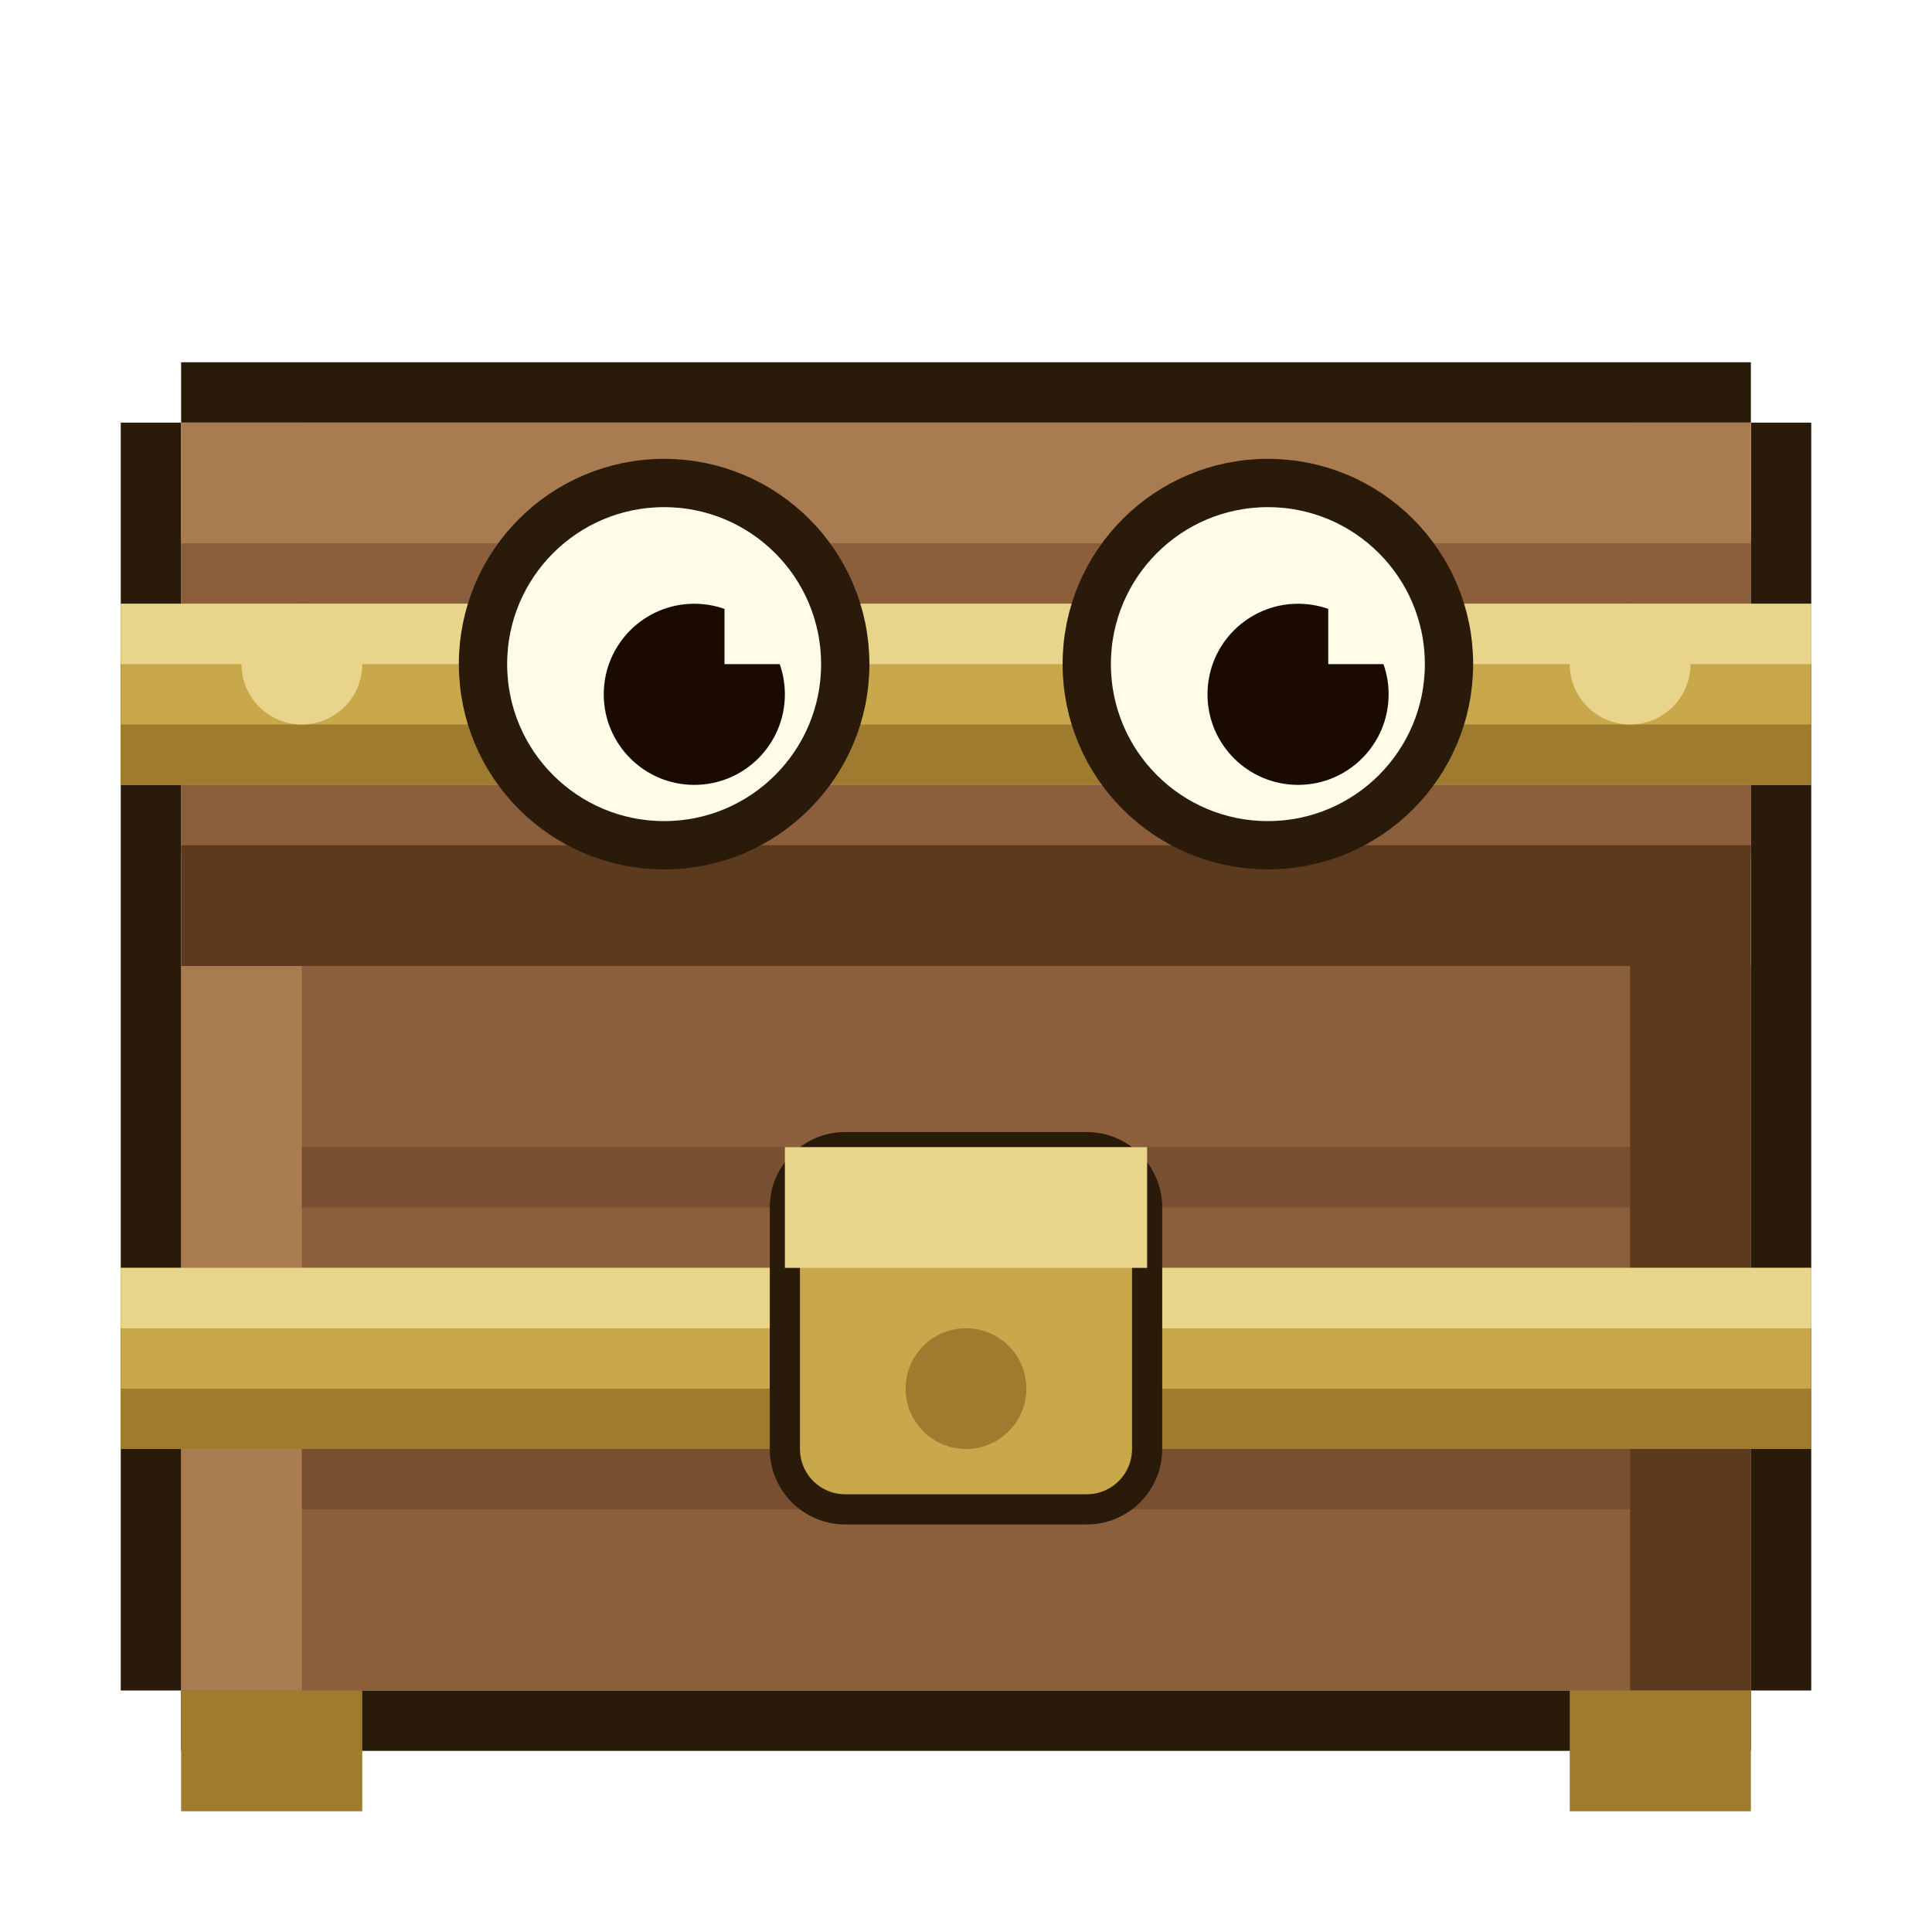
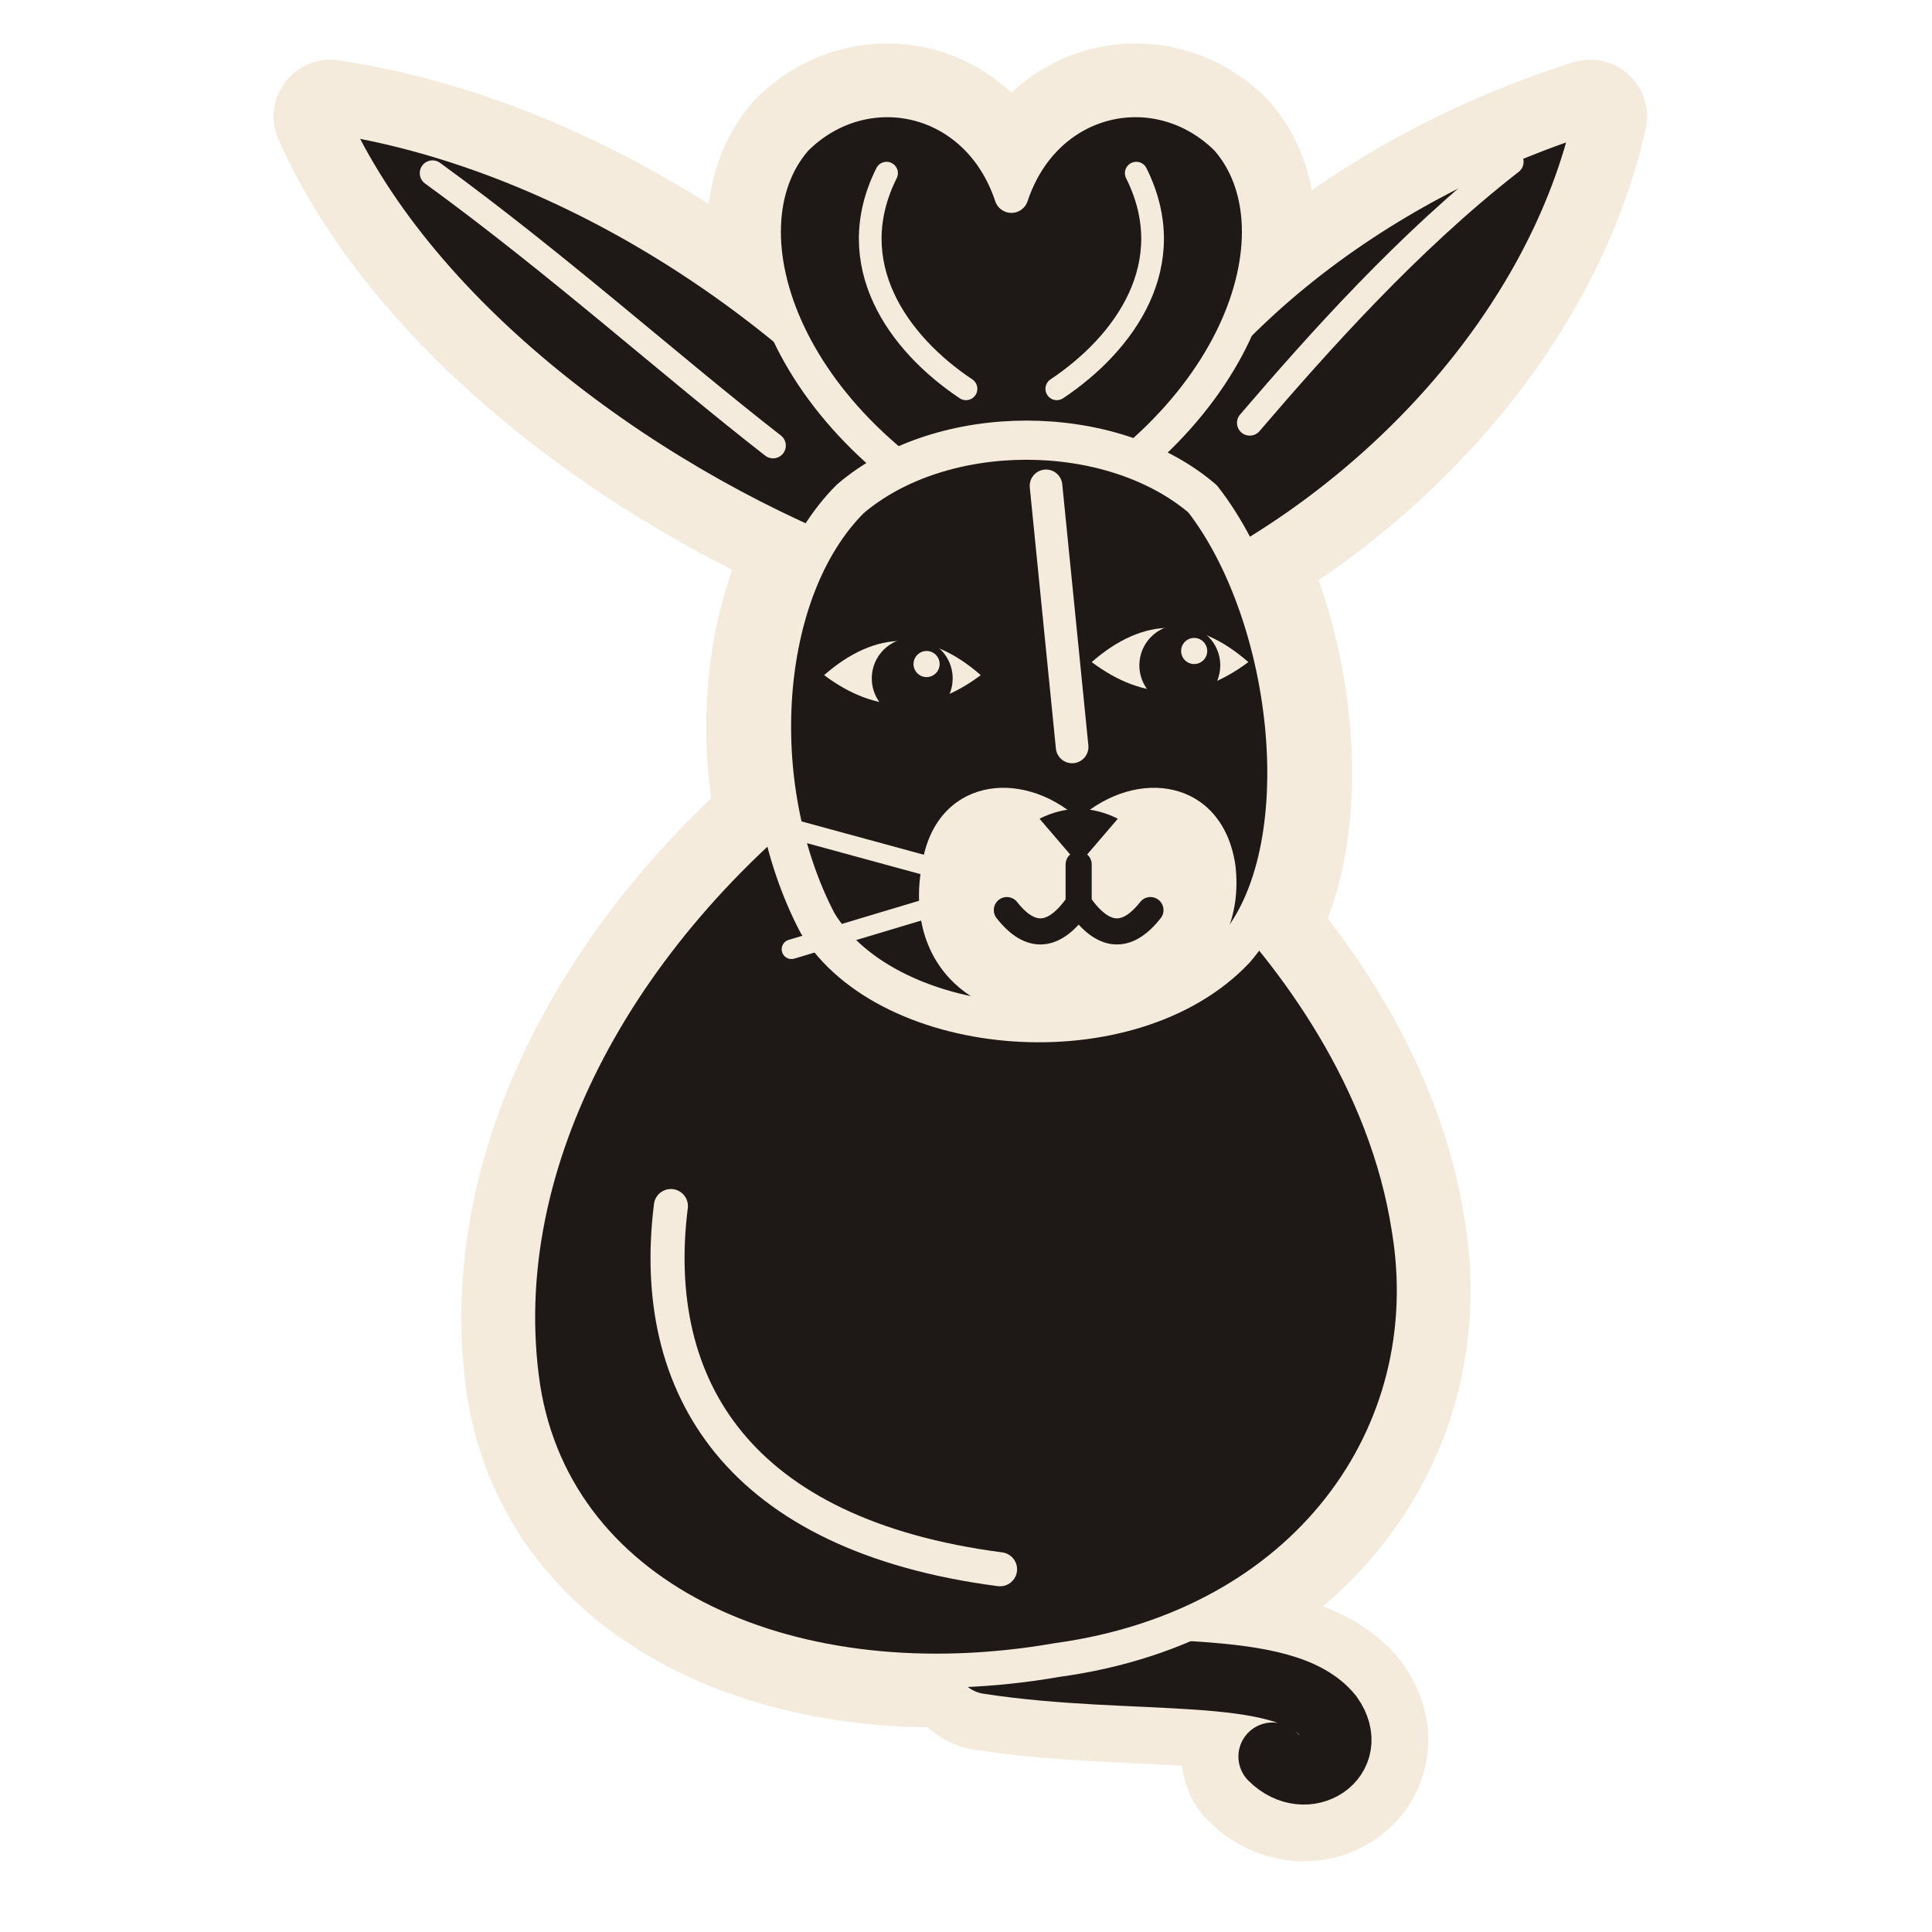
<svg xmlns="http://www.w3.org/2000/svg" viewBox="0 0 32 32" shape-rendering="geometricPrecision">
  <style>
    .body { animation: bounce 2s ease-in-out infinite; transform-origin: 16px 16px; }
+     .curl { animation: curl 2.4s ease-in-out infinite; transform-origin: 16.4px 28.4px; }
    .eye { animation: blink 4s ease-in-out infinite; }
-     .eye-l { transform-origin: 11px 11px; }
-     .eye-r { transform-origin: 21px 11px; }
+     .eye-l { transform-origin: 15.2px 11.3px; }
+     .eye-r { transform-origin: 19.3px 11.1px; }
+     .ear-r { animation: twitch 5s ease-in-out infinite; transform-origin: 19px 9px; }
    @keyframes bounce { 0%, 100% { transform: translateY(0); } 50% { transform: translateY(-1px); } }
    @keyframes blink { 0%, 92%, 100% { transform: scaleY(1); } 95% { transform: scaleY(0.15); } }
+     @keyframes twitch { 0%, 80%, 100% { transform: rotate(0deg); } 85% { transform: rotate(10deg); } 90% { transform: rotate(-4deg); } }
+     @keyframes curl { 0%, 100% { transform: rotate(-8deg); } 50% { transform: rotate(8deg); } }
    @media (prefers-reduced-motion: reduce) { [class] { animation: none; } }
  </style>
-   <g class="body">
-     <rect x="3" y="16" width="26" height="12" fill="#8B5E3C" />
-     <rect x="2" y="16" width="1" height="12" fill="#2A1A0A" />
-     <rect x="29" y="16" width="1" height="12" fill="#2A1A0A" />
-     <rect x="3" y="28" width="26" height="1" fill="#2A1A0A" />
-     <rect x="3" y="16" width="2" height="12" fill="#A97B50" />
-     <rect x="27" y="16" width="2" height="12" fill="#5C3A1E" />
-     <rect x="5" y="19" width="22" height="1" fill="#5C3A1E" opacity="0.4" />
-     <rect x="5" y="24" width="22" height="1" fill="#5C3A1E" opacity="0.4" />
-     <rect x="2" y="21" width="28" height="3" fill="#C9A84C" />
-     <rect x="2" y="21" width="28" height="1" fill="#E8D48B" />
-     <rect x="2" y="23" width="28" height="1" fill="#9E7B2F" />
-     <rect x="13" y="19" width="6" height="6" rx="1" fill="#C9A84C" stroke="#2A1A0A" stroke-width="0.5" />
-     <rect x="13" y="19" width="6" height="2" fill="#E8D48B" />
-     <rect x="15" y="22" width="2" height="2" rx="1" fill="#9E7B2F" />
-     <rect x="3" y="28" width="3" height="2" fill="#9E7B2F" />
-     <rect x="26" y="28" width="3" height="2" fill="#9E7B2F" />
-     <g>
-       <rect x="3" y="7" width="26" height="9" rx="2" fill="#8B5E3C" />
-       <rect x="2" y="7" width="1" height="9" fill="#2A1A0A" />
-       <rect x="29" y="7" width="1" height="9" fill="#2A1A0A" />
-       <rect x="3" y="6" width="26" height="1" fill="#2A1A0A" />
-       <rect x="3" y="7" width="26" height="2" fill="#A97B50" />
-       <rect x="3" y="14" width="26" height="2" fill="#5C3A1E" />
-       <rect x="2" y="10" width="28" height="3" fill="#C9A84C" />
-       <rect x="2" y="10" width="28" height="1" fill="#E8D48B" />
-       <rect x="2" y="12" width="28" height="1" fill="#9E7B2F" />
-       <circle cx="5" cy="11" r="1" fill="#E8D48B" />
-       <circle cx="27" cy="11" r="1" fill="#E8D48B" />
-     </g>
-     <g class="eye eye-l">
-       <ellipse cx="11" cy="11" rx="3" ry="3" fill="#FFFDE8" stroke="#2A1A0A" stroke-width="0.8" />
-       <circle cx="11.5" cy="11.5" r="1.5" fill="#1A0A00" />
-       <rect x="12" y="10" width="1" height="1" fill="#FFFDE8" />
-     </g>
-     <g class="eye eye-r">
-       <ellipse cx="21" cy="11" rx="3" ry="3" fill="#FFFDE8" stroke="#2A1A0A" stroke-width="0.8" />
-       <circle cx="21.5" cy="11.5" r="1.5" fill="#1A0A00" />
-       <rect x="22" y="10" width="1" height="1" fill="#FFFDE8" />
+   <g transform="matrix(0.94 0 0 0.94 0.96 0.8)">
+     <g class="body">
+       <path class="curl" d="M16.4 28.4 C 19 28.8, 21.6 28.4, 22.4 29.4 C 22.9 30.1, 22 30.7, 21.4 30.1" fill="none" stroke="#F4EBDD" stroke-width="3.2" stroke-linecap="round" />
+       <path d="M13.8 12.6 C 10 15.4, 7.6 19.6, 8.2 23.6 C 8.8 27.4, 13 29.2, 17.6 28.4 C 22 27.8, 24.4 24.4, 23.8 20.8 C 23.4 18.2, 21.8 16, 20.4 14.6 Z" fill="#F4EBDD" stroke="#F4EBDD" stroke-width="2.0" stroke-linejoin="round" />
+       <path class="ear-l" d="M14.4 9.2 C 10.6 7.8, 6.4 4.8, 4.8 1.2 C 8.8 1.8, 13 4.4, 15.8 8 Z" fill="#F4EBDD" stroke="#F4EBDD" stroke-width="2.0" stroke-linejoin="round" />
+       <path class="ear-r" d="M18.4 8.4 C 19.8 5, 23.2 2.4, 27 1.2 C 26.2 4.8, 23.2 8, 19.8 9.6 Z" fill="#F4EBDD" stroke="#F4EBDD" stroke-width="2.0" stroke-linejoin="round" />
+       <path d="M16.8 8.6 C 12.8 6.8, 11.6 3.2, 13 1.6 C 14.2 0.4, 16.2 0.8, 16.8 2.6 C 17.4 0.8, 19.4 0.4, 20.6 1.6 C 22 3.2, 20.8 6.8, 16.8 8.6 Z" fill="#F4EBDD" stroke="#F4EBDD" stroke-width="2.0" stroke-linejoin="round" />
+       <path transform="matrix(1.15 0 0 1.15 -2.6 -1.95)" d="M14.4 8.6 C 13 10, 12.8 13, 13.9 15.1 C 15 16.9, 18.7 17.2, 20.3 15.5 C 21.6 14, 21.2 10.4, 19.8 8.6 C 18.4 7.4, 15.8 7.4, 14.4 8.6 Z" fill="#F4EBDD" stroke="#F4EBDD" stroke-width="2.0" stroke-linejoin="round" />
+       <path class="curl" d="M16.4 28.4 C 19 28.8, 21.6 28.4, 22.4 29.4 C 22.9 30.1, 22 30.7, 21.4 30.1" fill="none" stroke="#F4EBDD" stroke-width="2.4" stroke-linecap="round" />
+       <path class="curl" d="M16.4 28.4 C 19 28.8, 21.6 28.4, 22.4 29.4 C 22.9 30.1, 22 30.7, 21.4 30.1" fill="none" stroke="#1E1916" stroke-width="1.2" stroke-linecap="round" />
+       <path d="M13.8 12.6 C 10 15.4, 7.6 19.6, 8.2 23.6 C 8.8 27.4, 13 29.2, 17.6 28.4 C 22 27.8, 24.4 24.4, 23.8 20.8 C 23.4 18.2, 21.8 16, 20.4 14.6 Z" fill="#1E1916" stroke="#F4EBDD" stroke-width="0.6" stroke-linejoin="round" />
+       <path class="ear-l" d="M14.4 9.2 C 10.6 7.8, 6.4 4.8, 4.8 1.2 C 8.8 1.8, 13 4.4, 15.8 8 Z" fill="#1E1916" stroke="#F4EBDD" stroke-width="0.6" stroke-linejoin="round" />
+       <path class="ear-r" d="M18.4 8.4 C 19.8 5, 23.2 2.4, 27 1.2 C 26.2 4.8, 23.2 8, 19.8 9.6 Z" fill="#1E1916" stroke="#F4EBDD" stroke-width="0.6" stroke-linejoin="round" />
+       <path d="M16.8 8.6 C 12.8 6.8, 11.6 3.2, 13 1.6 C 14.2 0.4, 16.2 0.8, 16.8 2.6 C 17.4 0.8, 19.4 0.4, 20.6 1.6 C 22 3.2, 20.8 6.8, 16.8 8.6 Z" fill="#1E1916" stroke="#F4EBDD" stroke-width="0.6" stroke-linejoin="round" />
+       <path transform="matrix(1.15 0 0 1.15 -2.6 -1.95)" d="M14.4 8.6 C 13 10, 12.8 13, 13.9 15.1 C 15 16.9, 18.7 17.2, 20.3 15.5 C 21.6 14, 21.2 10.4, 19.8 8.6 C 18.4 7.4, 15.8 7.4, 14.4 8.6 Z" fill="#1E1916" stroke="#F4EBDD" stroke-width="0.6" stroke-linejoin="round" />
+       <path d="M10.8 20.4 C 10.4 23.6, 12 26.2, 16.6 26.8" fill="none" stroke="#F4EBDD" stroke-width="0.6" stroke-linecap="round" />
+       <path d="M6.6 2.2 C 8.8 3.8, 10.8 5.6, 12.6 7 M25.6 2 C 23.8 3.4, 22.2 5.2, 21 6.6" fill="none" stroke="#F4EBDD" stroke-width="0.45" stroke-linecap="round" />
+       <path d="M14.6 2.2 C 13.8 3.8, 14.8 5.2, 16 6 M19 2.2 C 19.8 3.8, 18.8 5.2, 17.6 6" fill="none" stroke="#F4EBDD" stroke-width="0.4" stroke-linecap="round" />
+       <g transform="matrix(1.15 0 0 1.15 -2.6 -1.95)">
+         <path d="M17.4 8.4 L 17.8 12.4" fill="none" stroke="#F4EBDD" stroke-width="0.5" stroke-linecap="round" />
+         <path d="M15.5 14.2 C 15.2 15.8, 16.4 16.7, 17.7 16.5 C 19 16.7, 20.5 15.8, 20.3 14.2 C 20.1 12.9, 18.8 12.7, 17.9 13.5 C 17 12.7, 15.7 12.9, 15.5 14.2 Z" fill="#F4EBDD" />
+         <path d="M15.5 14.2 L 13.3 13.6 M15.5 14.9 L 13.5 15.5" fill="none" stroke="#F4EBDD" stroke-width="0.3" stroke-linecap="round" />
+         <path d="M17.3 13.5 Q 17.9 13.2 18.5 13.5 L 17.9 14.2 Z" fill="#1E1916" />
+         <g class="eye eye-l">
+           <path d="M14.0 11.3 Q 15.2 10.25 16.4 11.3 Q 15.2 12.2 14.0 11.3 Z" fill="#F4EBDD" />
+           <circle cx="15.35" cy="11.35" r="0.62" fill="#1E1916" />
+           <circle cx="15.57" cy="11.13" r="0.2" fill="#F4EBDD" />
+         </g>
+         <g class="eye eye-r">
+           <path d="M18.1 11.1 Q 19.3 10.05 20.5 11.1 Q 19.3 12.0 18.1 11.1 Z" fill="#F4EBDD" />
+           <circle cx="19.45" cy="11.15" r="0.62" fill="#1E1916" />
+           <circle cx="19.67" cy="10.93" r="0.2" fill="#F4EBDD" />
+         </g>
+         <path d="M17.9 14.2 L 17.9 14.8 M16.8 14.9 Q 17.35 15.6 17.9 14.8 Q 18.45 15.6 19 14.9" fill="none" stroke="#1E1916" stroke-width="0.4" stroke-linecap="round" stroke-linejoin="round" />
+       </g>
    </g>
  </g>
</svg>
